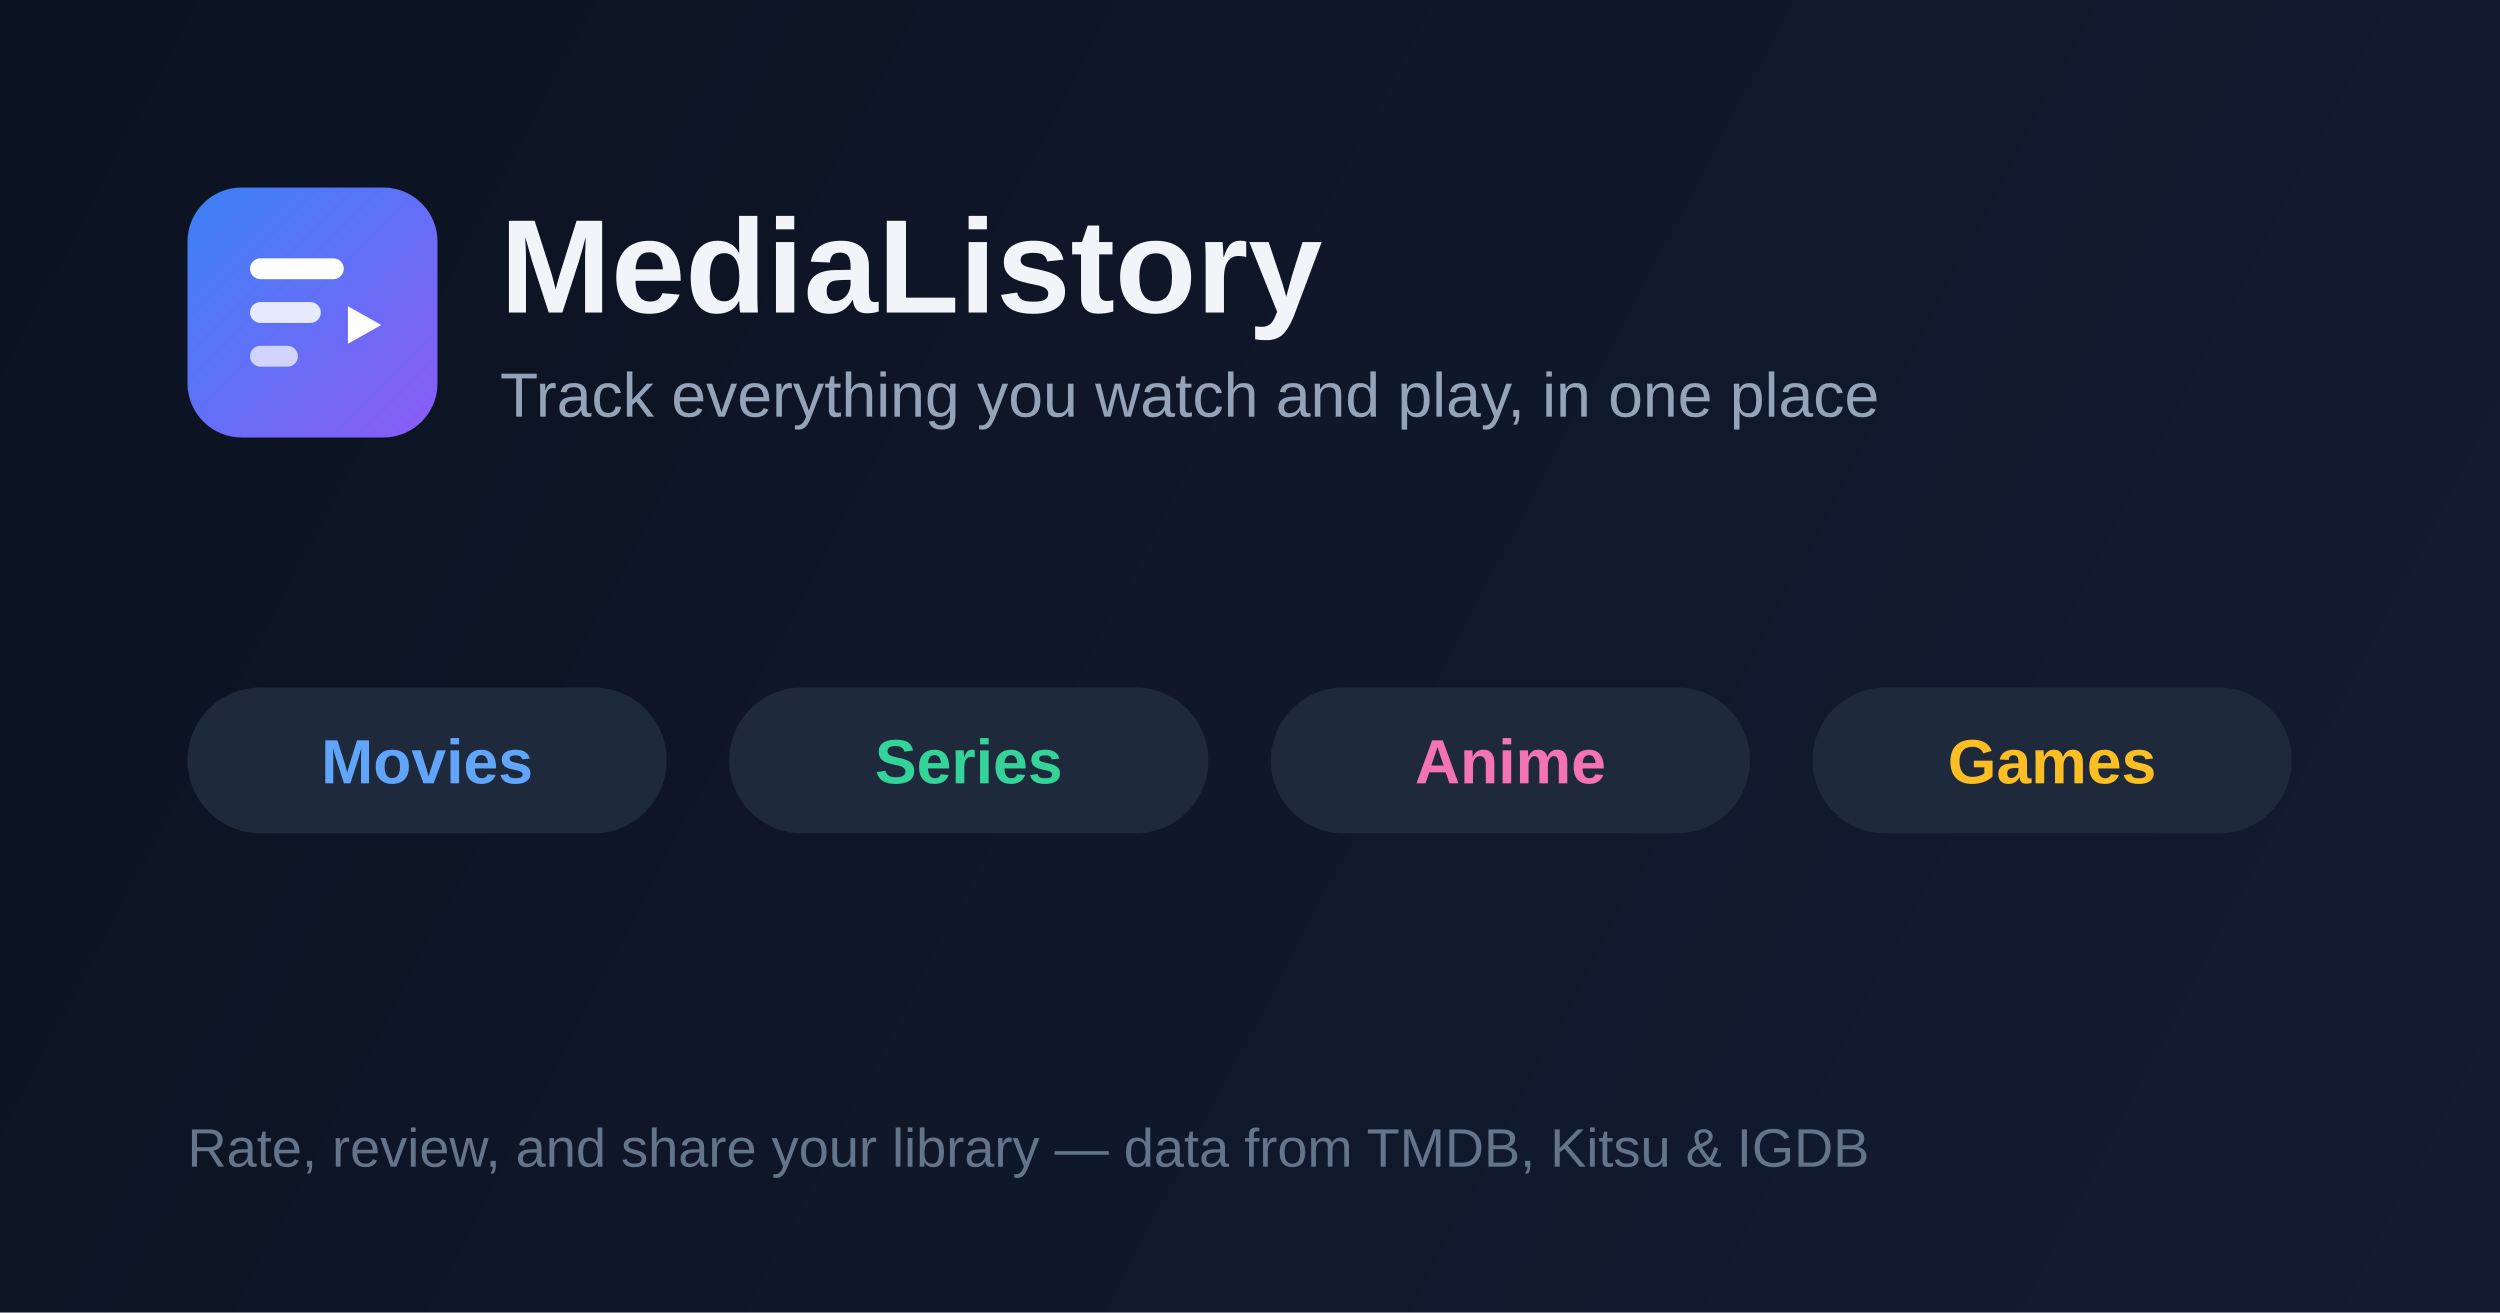
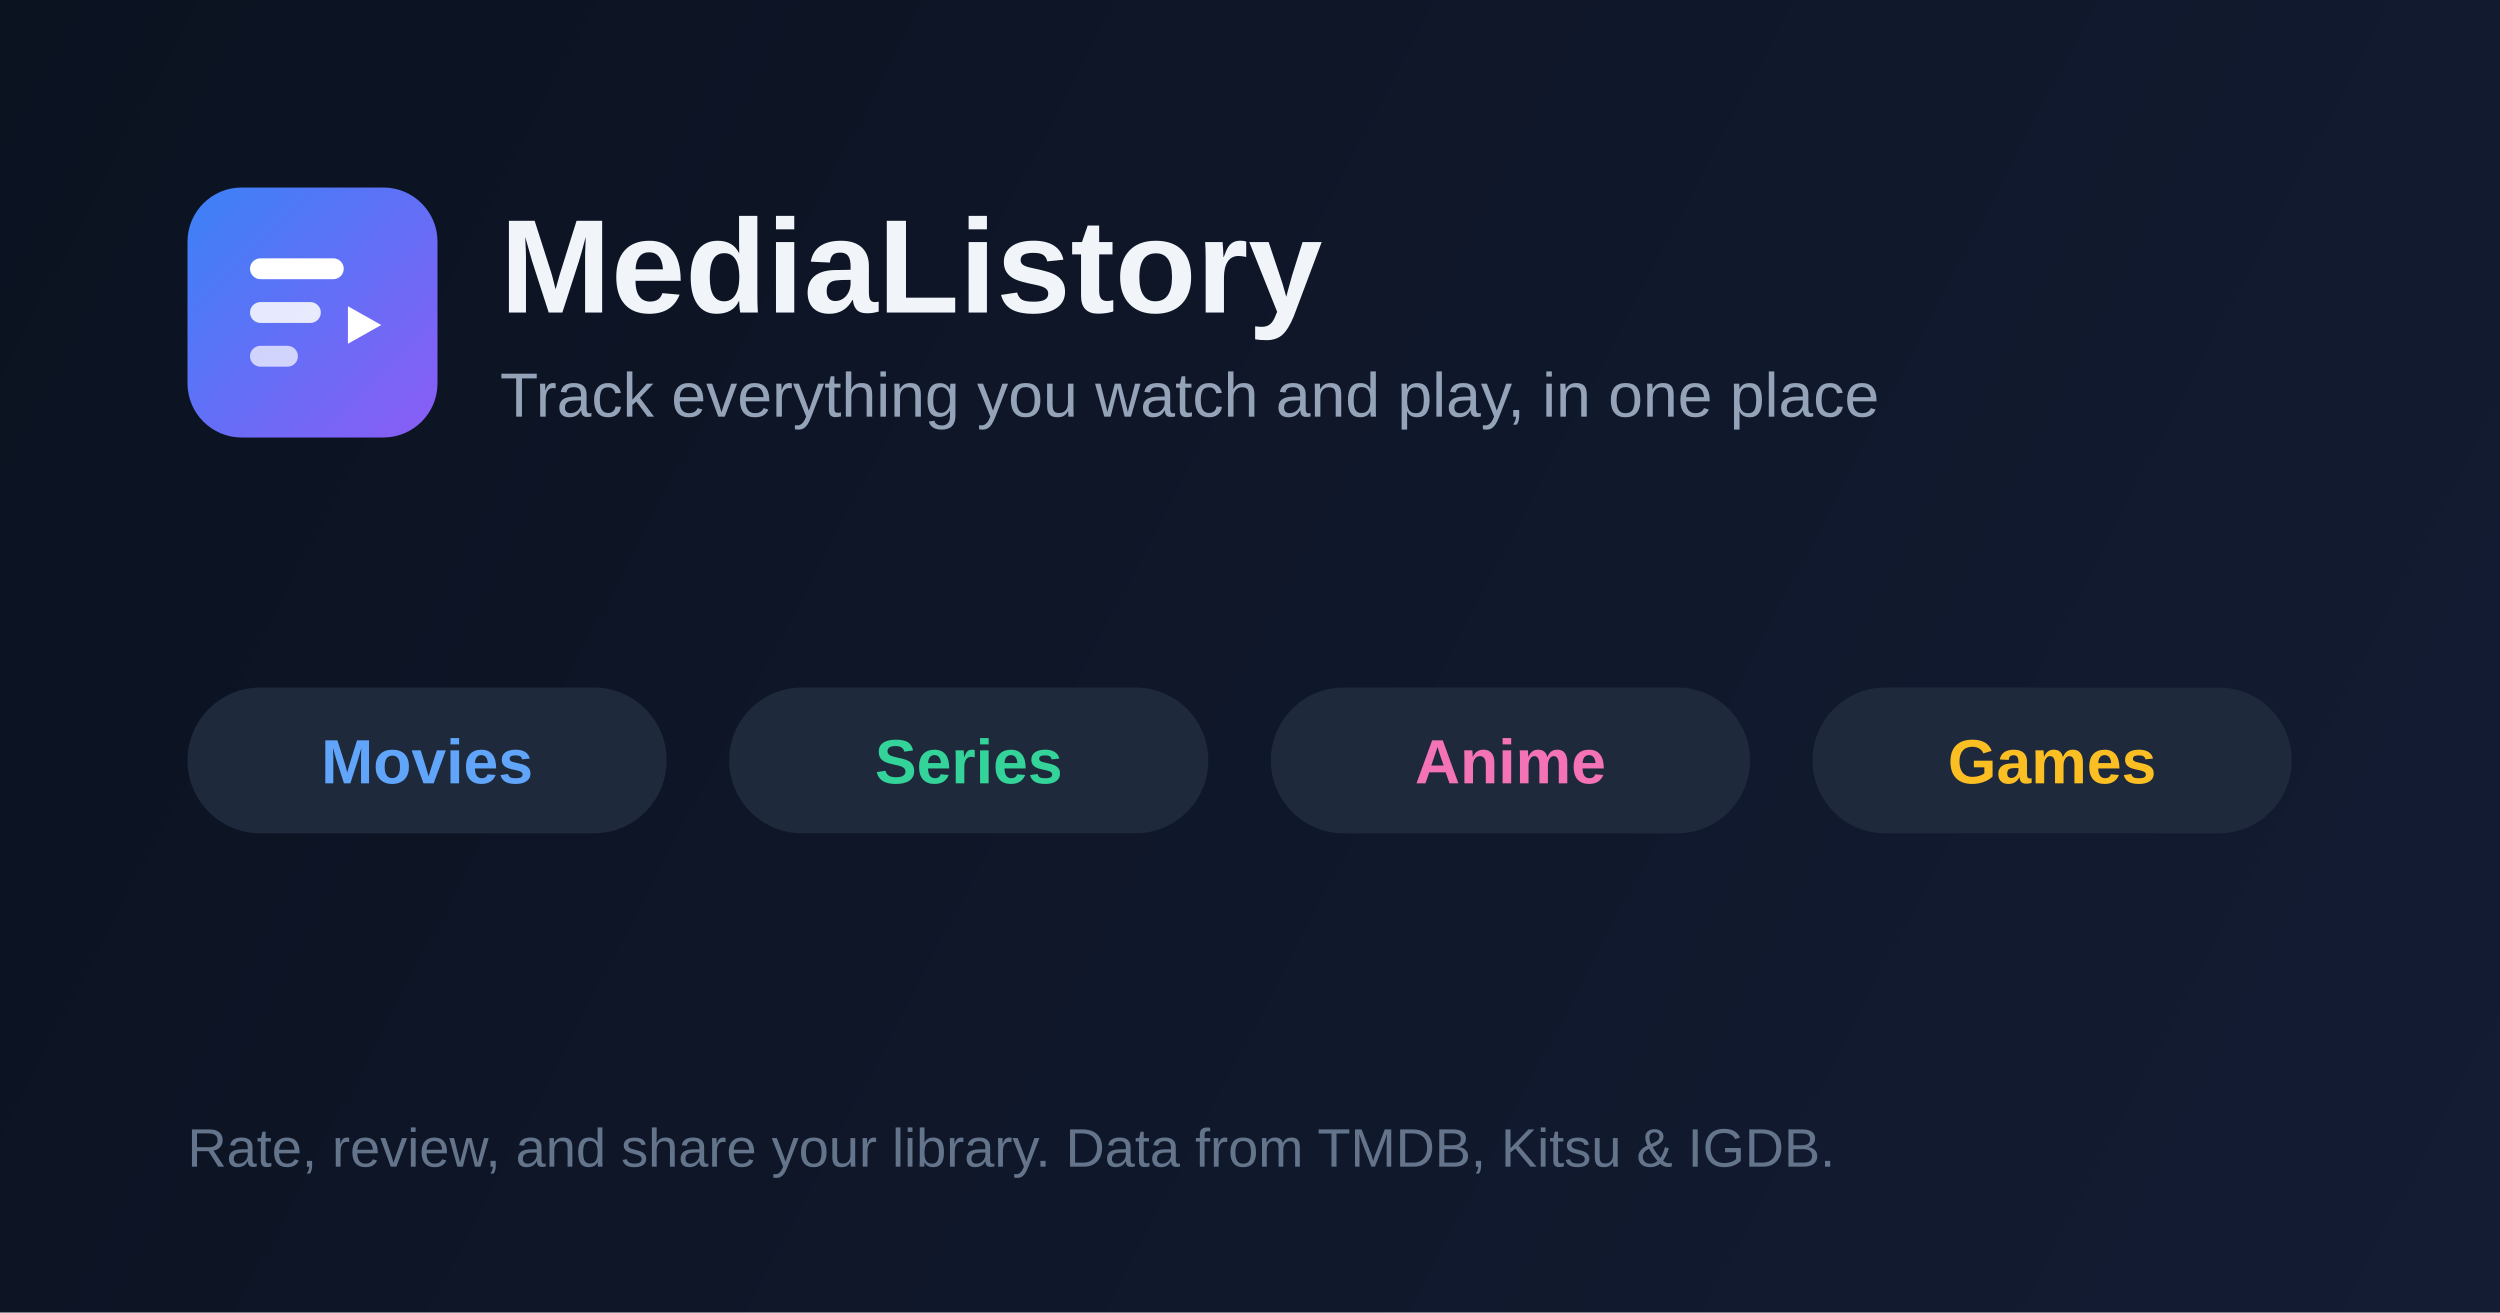
<svg xmlns="http://www.w3.org/2000/svg" viewBox="0 0 1200 630" role="img" aria-label="MediaListory social card">
  <defs>
    <linearGradient id="bg" x1="0" y1="0" x2="1200" y2="630" gradientUnits="userSpaceOnUse">
      <stop offset="0" stop-color="#0b1220" />
      <stop offset="1" stop-color="#131c33" />
    </linearGradient>
    <linearGradient id="mark" x1="0" y1="0" x2="120" y2="120" gradientUnits="userSpaceOnUse">
      <stop offset="0" stop-color="#3b82f6" />
      <stop offset="1" stop-color="#8b5cf6" />
    </linearGradient>
  </defs>
  <rect width="1200" height="630" fill="url(#bg)" />
  <g transform="translate(90 90)">
    <rect width="120" height="120" rx="26" fill="url(#mark)" />
    <rect x="30" y="34" width="45" height="10" rx="5" fill="#fff" />
    <rect x="30" y="55" width="34" height="10" rx="5" fill="#fff" opacity="0.85" />
    <rect x="30" y="76" width="23" height="10" rx="5" fill="#fff" opacity="0.7" />
    <path d="M77 57l16 9-16 9z" fill="#fff" />
  </g>
  <text x="240" y="150" font-family="Segoe UI, Arial, sans-serif" font-size="64" font-weight="700" fill="#f1f5f9">MediaListory</text>
  <text x="240" y="200" font-family="Segoe UI, Arial, sans-serif" font-size="30" font-weight="500" fill="#94a3b8">Track everything you watch and play, in one place</text>
  <g transform="translate(90 330)" font-family="Segoe UI, Arial, sans-serif" font-size="30" font-weight="600">
    <g>
      <rect width="230" height="70" rx="35" fill="#1e293b" />
      <text x="115" y="46" text-anchor="middle" fill="#60a5fa">Movies</text>
    </g>
    <g transform="translate(260 0)">
      <rect width="230" height="70" rx="35" fill="#1e293b" />
      <text x="115" y="46" text-anchor="middle" fill="#34d399">Series</text>
    </g>
    <g transform="translate(520 0)">
      <rect width="230" height="70" rx="35" fill="#1e293b" />
      <text x="115" y="46" text-anchor="middle" fill="#f472b6">Anime</text>
    </g>
    <g transform="translate(780 0)">
      <rect width="230" height="70" rx="35" fill="#1e293b" />
      <text x="115" y="46" text-anchor="middle" fill="#fbbf24">Games</text>
    </g>
  </g>
-   <text x="90" y="560" font-family="Segoe UI, Arial, sans-serif" font-size="26" fill="#64748b">Rate, review, and share your library — data from TMDB, Kitsu &amp; IGDB</text>
+   <text x="90" y="560" font-family="Segoe UI, Arial, sans-serif" font-size="26" fill="#64748b">Rate, review, and share your library. Data from TMDB, Kitsu &amp; IGDB.</text>
</svg>
